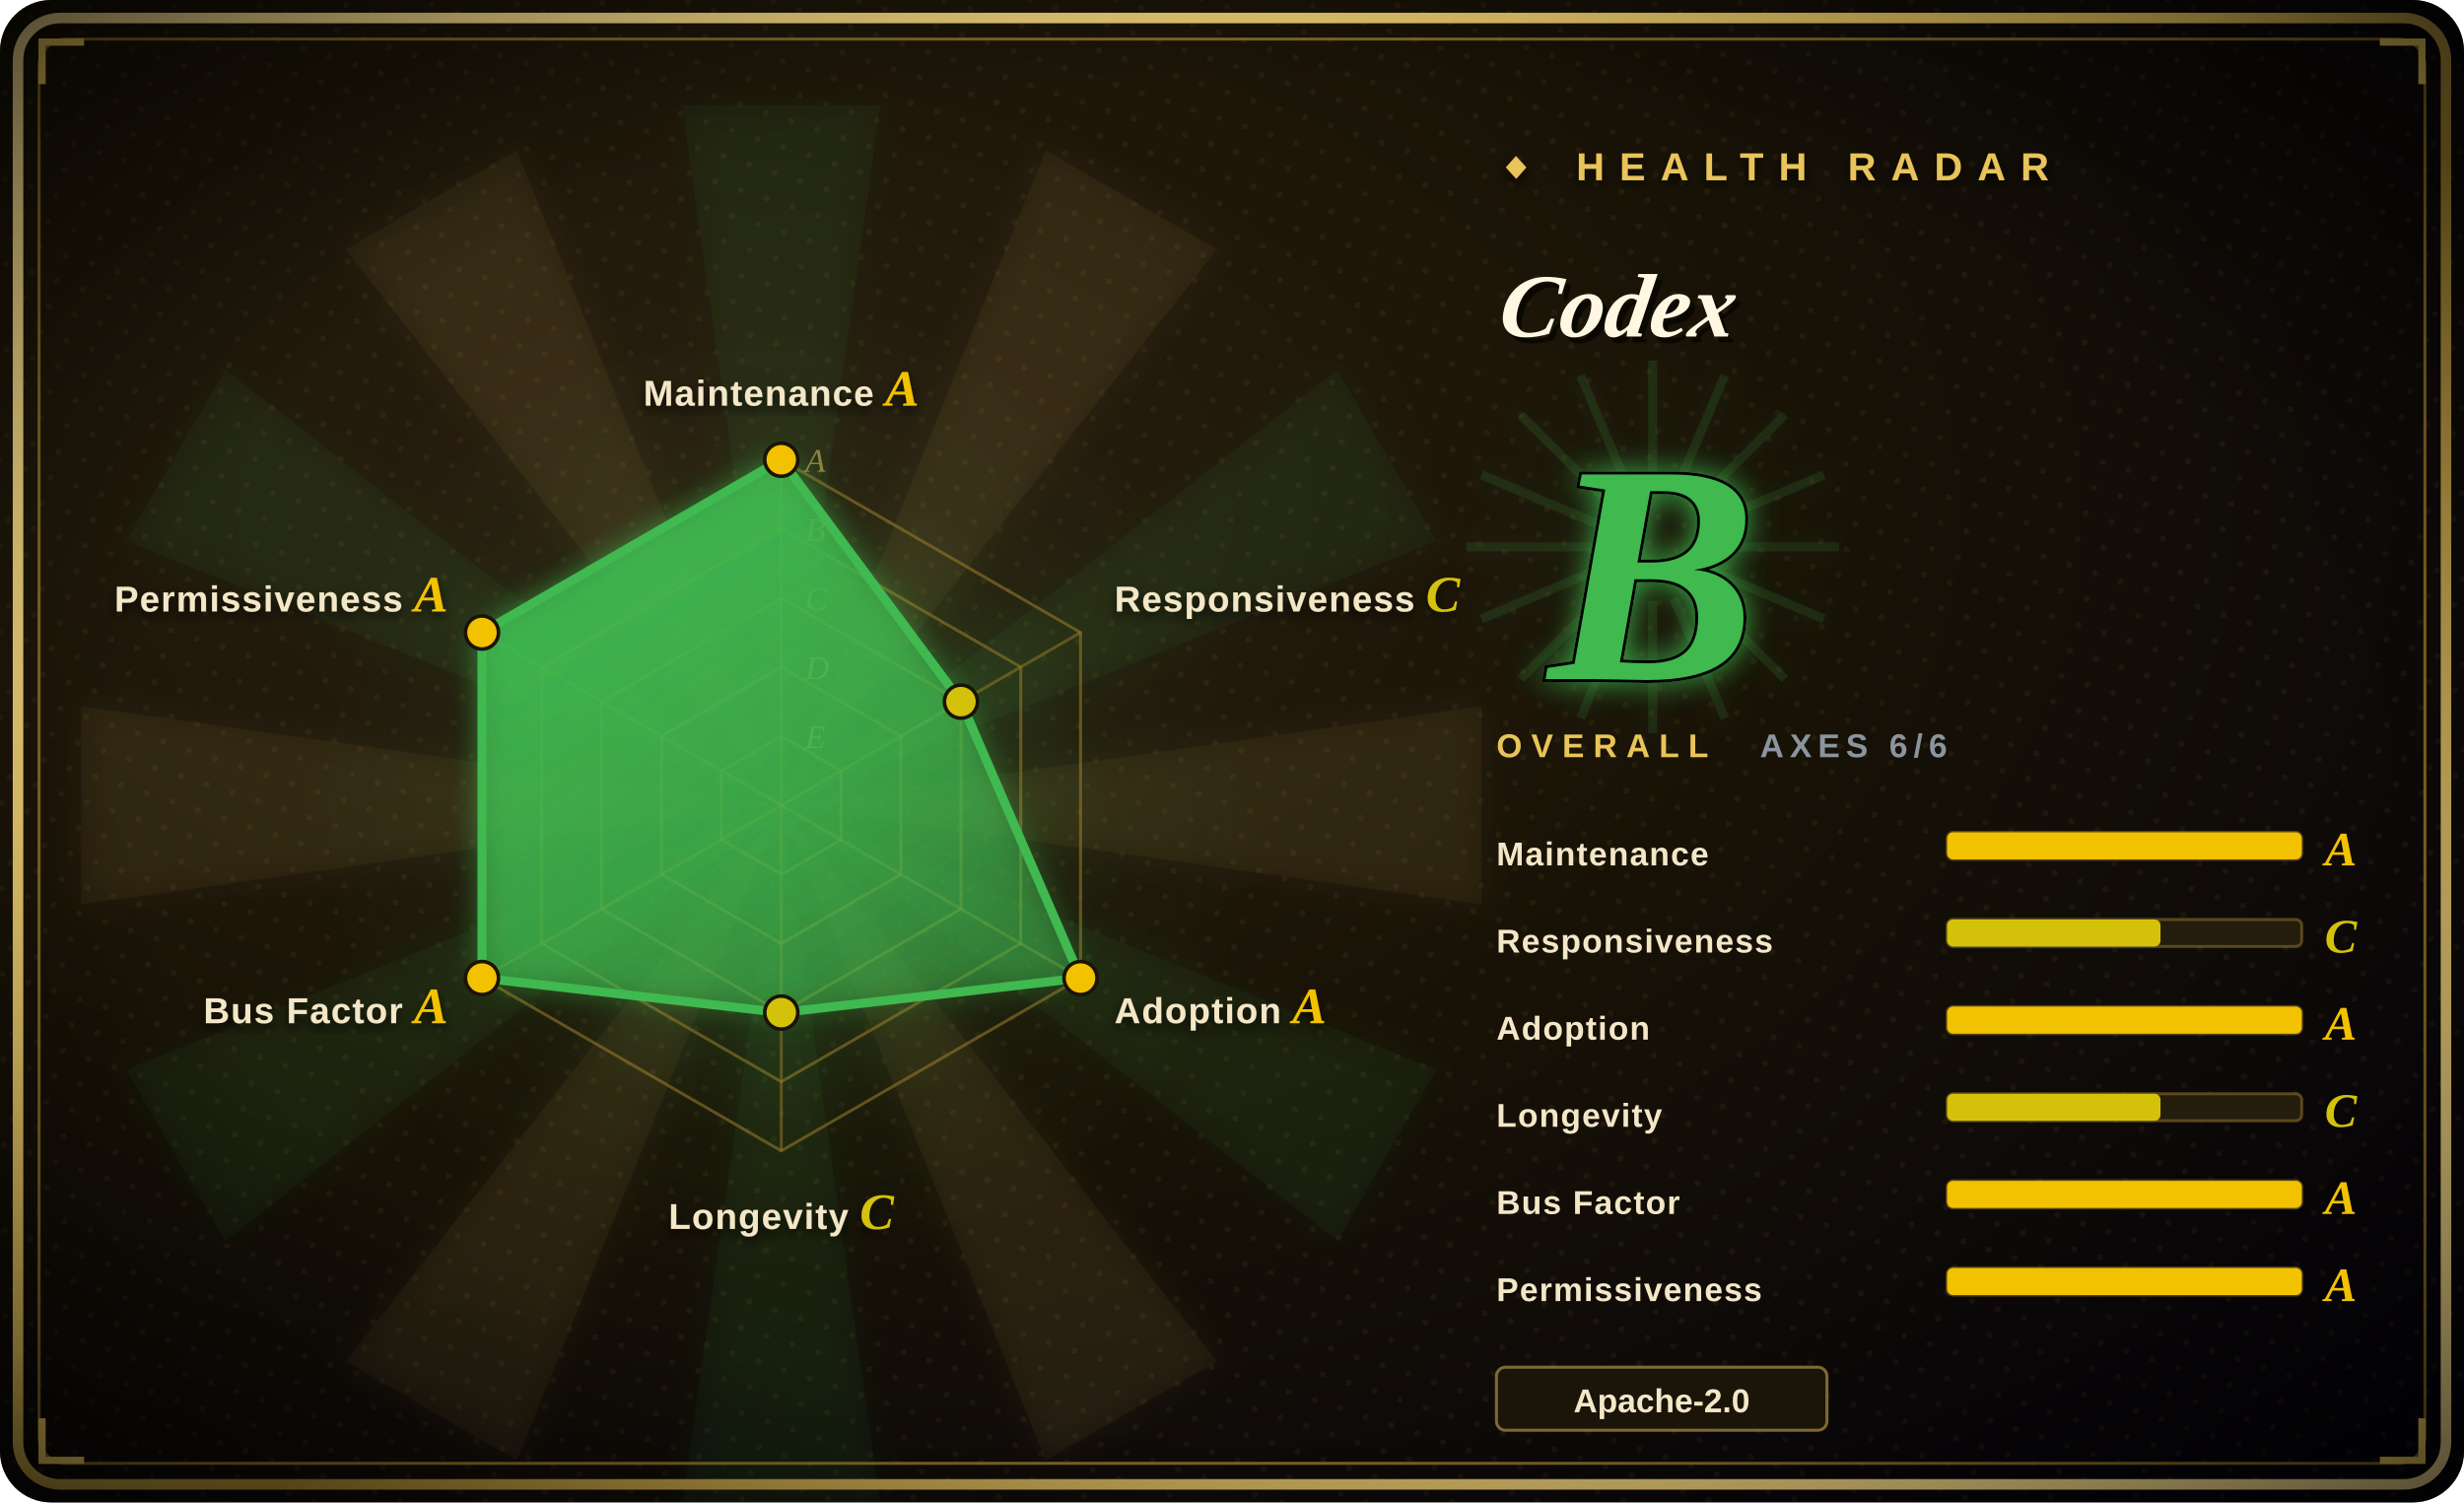
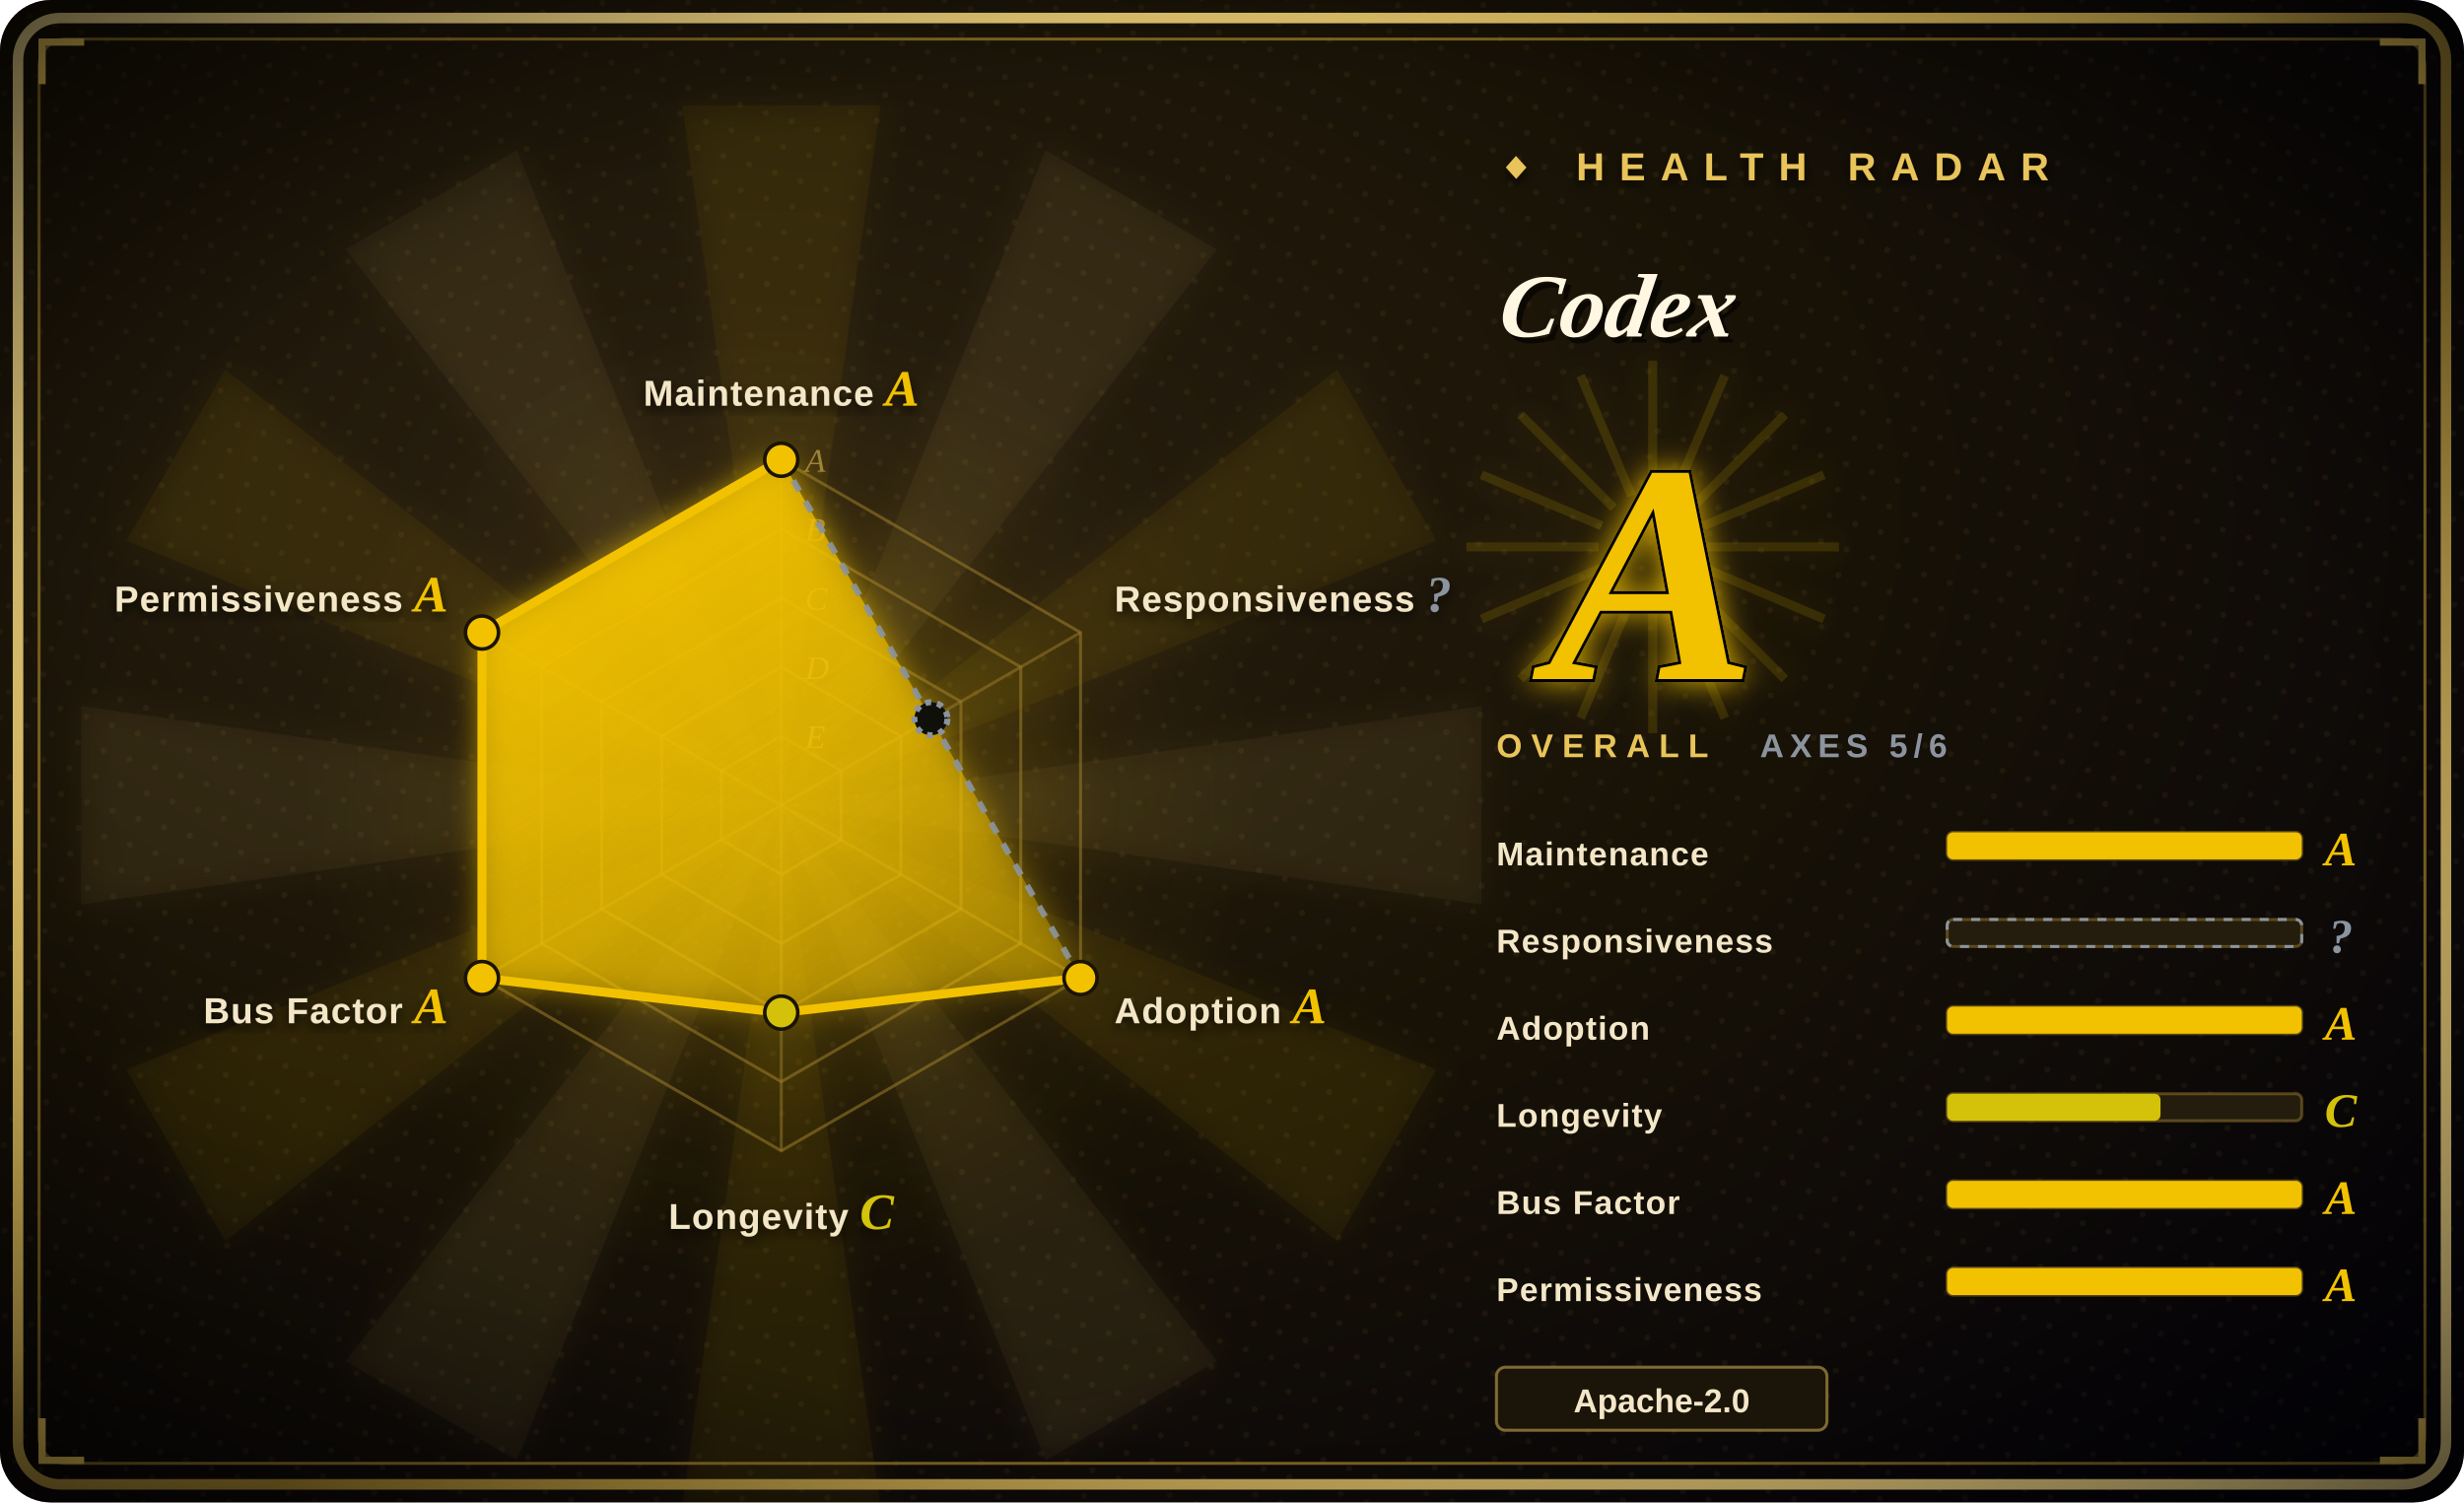
<svg xmlns="http://www.w3.org/2000/svg" width="820" height="500" viewBox="0 0 820 500">
  <defs>
    <radialGradient id="bg" cx="30%" cy="34%" r="90%">
      <stop offset="0%" stop-color="#2a2010" />
      <stop offset="48%" stop-color="#181206" />
      <stop offset="100%" stop-color="#05030a" />
    </radialGradient>
    <radialGradient id="vig" cx="50%" cy="50%" r="72%">
      <stop offset="62%" stop-color="#000000" stop-opacity="0" />
      <stop offset="100%" stop-color="#000000" stop-opacity="0.72" />
    </radialGradient>
    <linearGradient id="frame" x1="0" y1="0" x2="1" y2="1">
      <stop offset="0%" stop-color="#f6dd92" />
      <stop offset="45%" stop-color="#E8C45A" />
      <stop offset="55%" stop-color="#9c7d2a" />
      <stop offset="100%" stop-color="#f6dd92" />
    </linearGradient>
    <linearGradient id="poly" x1="0" y1="0" x2="0.7" y2="1">
-       <stop offset="0%" stop-color="#3FB950" stop-opacity="0.92" />
-       <stop offset="100%" stop-color="#3FB950" stop-opacity="0.34" />
+       <stop offset="0%" stop-color="#F2C200" stop-opacity="0.92" />
+       <stop offset="100%" stop-color="#F2C200" stop-opacity="0.34" />
    </linearGradient>
    <radialGradient id="halo" cx="50%" cy="50%" r="50%">
-       <stop offset="0%" stop-color="#3FB950" stop-opacity="0.34" />
-       <stop offset="68%" stop-color="#3FB950" stop-opacity="0.04" />
-       <stop offset="100%" stop-color="#3FB950" stop-opacity="0" />
+       <stop offset="0%" stop-color="#F2C200" stop-opacity="0.34" />
+       <stop offset="68%" stop-color="#F2C200" stop-opacity="0.04" />
+       <stop offset="100%" stop-color="#F2C200" stop-opacity="0" />
    </radialGradient>
    <filter id="glow" x="-60%" y="-60%" width="220%" height="220%">
      <feGaussianBlur stdDeviation="5" result="b" />
      <feMerge>
        <feMergeNode in="b" />
        <feMergeNode in="SourceGraphic" />
      </feMerge>
    </filter>
    <filter id="soft" x="-30%" y="-30%" width="160%" height="160%">
      <feDropShadow dx="0" dy="2" stdDeviation="2" flood-color="#000" flood-opacity="0.7" />
    </filter>
    <pattern id="halftone" width="9" height="9" patternUnits="userSpaceOnUse" patternTransform="rotate(18)">
      <circle cx="2" cy="2" r="1" fill="#E8C45A" fill-opacity="0.06" />
    </pattern>
  </defs>
  <rect width="820" height="500" rx="17" fill="url(#bg)" />
  <rect width="820" height="500" rx="17" fill="url(#halftone)" />
  <g opacity="0.5" filter="url(#glow)">
    <path d="M260,268 L493,235 L493,301 Z" fill="#E8C45A" fill-opacity="0.10" />
-     <path d="M260,268 L478,356 L445,413 Z" fill="#3FB950" fill-opacity="0.10" />
+     <path d="M260,268 L478,356 L445,413 Z" fill="#F2C200" fill-opacity="0.10" />
    <path d="M260,268 L405,453 L348,486 Z" fill="#E8C45A" fill-opacity="0.10" />
-     <path d="M260,268 L293,501 L227,501 Z" fill="#3FB950" fill-opacity="0.10" />
+     <path d="M260,268 L293,501 L227,501 Z" fill="#F2C200" fill-opacity="0.10" />
    <path d="M260,268 L172,486 L115,453 Z" fill="#E8C45A" fill-opacity="0.10" />
-     <path d="M260,268 L75,413 L42,356 Z" fill="#3FB950" fill-opacity="0.10" />
+     <path d="M260,268 L75,413 L42,356 Z" fill="#F2C200" fill-opacity="0.10" />
    <path d="M260,268 L27,301 L27,235 Z" fill="#E8C45A" fill-opacity="0.10" />
-     <path d="M260,268 L42,180 L75,123 Z" fill="#3FB950" fill-opacity="0.10" />
+     <path d="M260,268 L42,180 L75,123 Z" fill="#F2C200" fill-opacity="0.10" />
    <path d="M260,268 L115,83 L172,50 Z" fill="#E8C45A" fill-opacity="0.10" />
-     <path d="M260,268 L227,35 L293,35 Z" fill="#3FB950" fill-opacity="0.10" />
+     <path d="M260,268 L227,35 L293,35 Z" fill="#F2C200" fill-opacity="0.10" />
    <path d="M260,268 L348,50 L405,83 Z" fill="#E8C45A" fill-opacity="0.10" />
-     <path d="M260,268 L445,123 L478,180 Z" fill="#3FB950" fill-opacity="0.10" />
+     <path d="M260,268 L445,123 L478,180 Z" fill="#F2C200" fill-opacity="0.10" />
  </g>
  <circle cx="260" cy="268" r="161" fill="url(#halo)" />
  <rect x="6" y="6" width="808" height="488" rx="14" fill="none" stroke="url(#frame)" stroke-width="3.5" />
  <rect x="13" y="13" width="794" height="474" rx="9" fill="none" stroke="#9c7d2a" stroke-width="1" stroke-opacity="0.8" />
  <path d="M14,28 L14,14 L28,14" fill="none" stroke="#E8C45A" stroke-width="2.4" />
  <path d="M806,28 L806,14 L792,14" fill="none" stroke="#E8C45A" stroke-width="2.4" />
  <path d="M14,472 L14,486 L28,486" fill="none" stroke="#E8C45A" stroke-width="2.4" />
  <path d="M806,472 L806,486 L792,486" fill="none" stroke="#E8C45A" stroke-width="2.4" />
  <rect width="820" height="500" rx="17" fill="url(#vig)" />
  <polygon points="260.0,153.0 359.6,210.5 359.6,325.5 260.0,383.0 160.4,325.5 160.4,210.5" fill="none" stroke="#9c7d2a" stroke-opacity="0.55" stroke-width="1" />
  <polygon points="260.0,176.0 339.7,222.0 339.7,314.0 260.0,360.0 180.3,314.0 180.3,222.0" fill="none" stroke="#9c7d2a" stroke-opacity="0.55" stroke-width="1" />
  <polygon points="260.0,199.0 319.8,233.5 319.8,302.5 260.0,337.0 200.2,302.5 200.2,233.5" fill="none" stroke="#9c7d2a" stroke-opacity="0.55" stroke-width="1" />
  <polygon points="260.0,222.0 299.8,245.0 299.8,291.0 260.0,314.0 220.2,291.0 220.2,245.0" fill="none" stroke="#9c7d2a" stroke-opacity="0.55" stroke-width="1" />
  <polygon points="260.0,245.0 279.9,256.5 279.9,279.5 260.0,291.0 240.1,279.5 240.1,256.5" fill="none" stroke="#9c7d2a" stroke-opacity="0.55" stroke-width="1" />
  <line x1="260" y1="268" x2="260.0" y2="153.0" stroke="#9c7d2a" stroke-opacity="0.5" stroke-width="1" />
  <line x1="260" y1="268" x2="359.6" y2="210.5" stroke="#9c7d2a" stroke-opacity="0.5" stroke-width="1" />
  <line x1="260" y1="268" x2="359.6" y2="325.5" stroke="#9c7d2a" stroke-opacity="0.5" stroke-width="1" />
  <line x1="260" y1="268" x2="260.0" y2="383.0" stroke="#9c7d2a" stroke-opacity="0.5" stroke-width="1" />
  <line x1="260" y1="268" x2="160.4" y2="325.5" stroke="#9c7d2a" stroke-opacity="0.5" stroke-width="1" />
  <line x1="260" y1="268" x2="160.4" y2="210.5" stroke="#9c7d2a" stroke-opacity="0.5" stroke-width="1" />
  <text x="268" y="157.0" font-size="11" font-style="italic" fill="#E8C45A" fill-opacity="0.55" font-family="'Georgia','Times New Roman',serif">A</text>
  <text x="268" y="180.0" font-size="11" font-style="italic" fill="#E8C45A" fill-opacity="0.55" font-family="'Georgia','Times New Roman',serif">B</text>
  <text x="268" y="203.0" font-size="11" font-style="italic" fill="#E8C45A" fill-opacity="0.55" font-family="'Georgia','Times New Roman',serif">C</text>
  <text x="268" y="226.0" font-size="11" font-style="italic" fill="#E8C45A" fill-opacity="0.55" font-family="'Georgia','Times New Roman',serif">D</text>
  <text x="268" y="249.0" font-size="11" font-style="italic" fill="#E8C45A" fill-opacity="0.55" font-family="'Georgia','Times New Roman',serif">E</text>
-   <polygon points="260.0,153.0 319.8,233.5 359.6,325.5 260.0,337.0 160.4,325.5 160.4,210.5" fill="url(#poly)" filter="url(#glow)" />
-   <line x1="260.0" y1="153.0" x2="319.8" y2="233.5" stroke="#3FB950" stroke-width="3" />
-   <line x1="319.8" y1="233.5" x2="359.6" y2="325.5" stroke="#3FB950" stroke-width="3" />
-   <line x1="359.6" y1="325.5" x2="260.0" y2="337.0" stroke="#3FB950" stroke-width="3" />
-   <line x1="260.0" y1="337.0" x2="160.4" y2="325.5" stroke="#3FB950" stroke-width="3" />
-   <line x1="160.4" y1="325.5" x2="160.4" y2="210.5" stroke="#3FB950" stroke-width="3" />
-   <line x1="160.4" y1="210.5" x2="260.0" y2="153.0" stroke="#3FB950" stroke-width="3" />
+   <polygon points="260.0,153.0 309.8,239.2 359.6,325.5 260.0,337.0 160.4,325.5 160.4,210.5" fill="url(#poly)" filter="url(#glow)" />
+   <line x1="260.0" y1="153.0" x2="309.8" y2="239.2" stroke="#8B949E" stroke-width="2" stroke-dasharray="4 4" stroke-opacity="0.92" />
+   <line x1="309.8" y1="239.2" x2="359.6" y2="325.5" stroke="#8B949E" stroke-width="2" stroke-dasharray="4 4" stroke-opacity="0.92" />
+   <line x1="359.6" y1="325.5" x2="260.0" y2="337.0" stroke="#F2C200" stroke-width="3" />
+   <line x1="260.0" y1="337.0" x2="160.4" y2="325.5" stroke="#F2C200" stroke-width="3" />
+   <line x1="160.4" y1="325.5" x2="160.4" y2="210.5" stroke="#F2C200" stroke-width="3" />
+   <line x1="160.4" y1="210.5" x2="260.0" y2="153.0" stroke="#F2C200" stroke-width="3" />
  <circle cx="260.0" cy="153.0" r="5.5" fill="#F2C200" stroke="#1a1306" stroke-width="1.2" />
-   <circle cx="319.8" cy="233.5" r="5.5" fill="#D4C20A" stroke="#1a1306" stroke-width="1.2" />
+   <circle cx="309.8" cy="239.2" r="5.5" fill="#10100b" stroke="#8B949E" stroke-width="2" stroke-dasharray="2 2" />
  <circle cx="359.6" cy="325.5" r="5.5" fill="#F2C200" stroke="#1a1306" stroke-width="1.2" />
  <circle cx="260.0" cy="337.0" r="5.5" fill="#D4C20A" stroke="#1a1306" stroke-width="1.2" />
  <circle cx="160.4" cy="325.5" r="5.5" fill="#F2C200" stroke="#1a1306" stroke-width="1.2" />
  <circle cx="160.4" cy="210.5" r="5.5" fill="#F2C200" stroke="#1a1306" stroke-width="1.2" />
  <text x="260.0" y="135.0" font-size="12" font-weight="900" fill="#f3e7c8" text-anchor="middle" font-family="'Arial Black','Helvetica Neue',Arial,sans-serif" letter-spacing="0.4" filter="url(#soft)">Maintenance <tspan fill="#F2C200" font-family="'Georgia','Times New Roman',serif" font-style="italic" font-size="17">A</tspan>
  </text>
-   <text x="370.9" y="203.5" font-size="12" font-weight="900" fill="#f3e7c8" text-anchor="start" font-family="'Arial Black','Helvetica Neue',Arial,sans-serif" letter-spacing="0.4" filter="url(#soft)">Responsiveness <tspan fill="#D4C20A" font-family="'Georgia','Times New Roman',serif" font-style="italic" font-size="17">C</tspan>
+   <text x="370.9" y="203.5" font-size="12" font-weight="900" fill="#f3e7c8" text-anchor="start" font-family="'Arial Black','Helvetica Neue',Arial,sans-serif" letter-spacing="0.4" filter="url(#soft)">Responsiveness <tspan fill="#8B949E" font-family="'Georgia','Times New Roman',serif" font-style="italic" font-size="17">?</tspan>
  </text>
  <text x="370.9" y="340.5" font-size="12" font-weight="900" fill="#f3e7c8" text-anchor="start" font-family="'Arial Black','Helvetica Neue',Arial,sans-serif" letter-spacing="0.4" filter="url(#soft)">Adoption <tspan fill="#F2C200" font-family="'Georgia','Times New Roman',serif" font-style="italic" font-size="17">A</tspan>
  </text>
  <text x="260.0" y="409.0" font-size="12" font-weight="900" fill="#f3e7c8" text-anchor="middle" font-family="'Arial Black','Helvetica Neue',Arial,sans-serif" letter-spacing="0.4" filter="url(#soft)">Longevity <tspan fill="#D4C20A" font-family="'Georgia','Times New Roman',serif" font-style="italic" font-size="17">C</tspan>
  </text>
  <text x="149.1" y="340.5" font-size="12" font-weight="900" fill="#f3e7c8" text-anchor="end" font-family="'Arial Black','Helvetica Neue',Arial,sans-serif" letter-spacing="0.4" filter="url(#soft)">Bus Factor <tspan fill="#F2C200" font-family="'Georgia','Times New Roman',serif" font-style="italic" font-size="17">A</tspan>
  </text>
  <text x="149.1" y="203.5" font-size="12" font-weight="900" fill="#f3e7c8" text-anchor="end" font-family="'Arial Black','Helvetica Neue',Arial,sans-serif" letter-spacing="0.4" filter="url(#soft)">Permissiveness <tspan fill="#F2C200" font-family="'Georgia','Times New Roman',serif" font-style="italic" font-size="17">A</tspan>
  </text>
  <text x="498" y="60" font-size="13" letter-spacing="5" fill="#E8C45A" font-weight="900" font-family="'Arial Black','Helvetica Neue',Arial,sans-serif" filter="url(#soft)">◆ HEALTH RADAR</text>
  <g transform="translate(498,112) skewX(-9)">
    <text x="2" y="2" font-size="30" font-weight="900" font-style="italic" fill="#000" fill-opacity="0.6" font-family="'Georgia','Times New Roman',serif">Codex</text>
    <text x="0" y="0" font-size="30" font-weight="900" font-style="italic" fill="#fff7e2" font-family="'Georgia','Times New Roman',serif">Codex</text>
  </g>
  <line x1="498" y1="124" x2="648" y2="124" stroke="url(#frame)" stroke-width="2" />
  <g opacity="0.85" filter="url(#glow)">
-     <line x1="568" y1="182" x2="612" y2="182" stroke="#3FB950" stroke-opacity="0.16" stroke-width="3" />
-     <line x1="567" y1="189" x2="607" y2="206" stroke="#3FB950" stroke-opacity="0.16" stroke-width="3" />
-     <line x1="563" y1="195" x2="594" y2="226" stroke="#3FB950" stroke-opacity="0.16" stroke-width="3" />
-     <line x1="557" y1="199" x2="574" y2="239" stroke="#3FB950" stroke-opacity="0.16" stroke-width="3" />
-     <line x1="550" y1="200" x2="550" y2="244" stroke="#3FB950" stroke-opacity="0.16" stroke-width="3" />
-     <line x1="543" y1="199" x2="526" y2="239" stroke="#3FB950" stroke-opacity="0.16" stroke-width="3" />
-     <line x1="537" y1="195" x2="506" y2="226" stroke="#3FB950" stroke-opacity="0.16" stroke-width="3" />
-     <line x1="533" y1="189" x2="493" y2="206" stroke="#3FB950" stroke-opacity="0.16" stroke-width="3" />
-     <line x1="532" y1="182" x2="488" y2="182" stroke="#3FB950" stroke-opacity="0.16" stroke-width="3" />
-     <line x1="533" y1="175" x2="493" y2="158" stroke="#3FB950" stroke-opacity="0.16" stroke-width="3" />
-     <line x1="537" y1="169" x2="506" y2="138" stroke="#3FB950" stroke-opacity="0.16" stroke-width="3" />
-     <line x1="543" y1="165" x2="526" y2="125" stroke="#3FB950" stroke-opacity="0.16" stroke-width="3" />
-     <line x1="550" y1="164" x2="550" y2="120" stroke="#3FB950" stroke-opacity="0.16" stroke-width="3" />
-     <line x1="557" y1="165" x2="574" y2="125" stroke="#3FB950" stroke-opacity="0.16" stroke-width="3" />
-     <line x1="563" y1="169" x2="594" y2="138" stroke="#3FB950" stroke-opacity="0.16" stroke-width="3" />
-     <line x1="567" y1="175" x2="607" y2="158" stroke="#3FB950" stroke-opacity="0.16" stroke-width="3" />
+     <line x1="568" y1="182" x2="612" y2="182" stroke="#F2C200" stroke-opacity="0.16" stroke-width="3" />
+     <line x1="567" y1="189" x2="607" y2="206" stroke="#F2C200" stroke-opacity="0.16" stroke-width="3" />
+     <line x1="563" y1="195" x2="594" y2="226" stroke="#F2C200" stroke-opacity="0.16" stroke-width="3" />
+     <line x1="557" y1="199" x2="574" y2="239" stroke="#F2C200" stroke-opacity="0.16" stroke-width="3" />
+     <line x1="550" y1="200" x2="550" y2="244" stroke="#F2C200" stroke-opacity="0.16" stroke-width="3" />
+     <line x1="543" y1="199" x2="526" y2="239" stroke="#F2C200" stroke-opacity="0.16" stroke-width="3" />
+     <line x1="537" y1="195" x2="506" y2="226" stroke="#F2C200" stroke-opacity="0.16" stroke-width="3" />
+     <line x1="533" y1="189" x2="493" y2="206" stroke="#F2C200" stroke-opacity="0.16" stroke-width="3" />
+     <line x1="532" y1="182" x2="488" y2="182" stroke="#F2C200" stroke-opacity="0.16" stroke-width="3" />
+     <line x1="533" y1="175" x2="493" y2="158" stroke="#F2C200" stroke-opacity="0.16" stroke-width="3" />
+     <line x1="537" y1="169" x2="506" y2="138" stroke="#F2C200" stroke-opacity="0.16" stroke-width="3" />
+     <line x1="543" y1="165" x2="526" y2="125" stroke="#F2C200" stroke-opacity="0.16" stroke-width="3" />
+     <line x1="550" y1="164" x2="550" y2="120" stroke="#F2C200" stroke-opacity="0.16" stroke-width="3" />
+     <line x1="557" y1="165" x2="574" y2="125" stroke="#F2C200" stroke-opacity="0.16" stroke-width="3" />
+     <line x1="563" y1="169" x2="594" y2="138" stroke="#F2C200" stroke-opacity="0.16" stroke-width="3" />
+     <line x1="567" y1="175" x2="607" y2="158" stroke="#F2C200" stroke-opacity="0.16" stroke-width="3" />
  </g>
-   <text x="550" y="226" font-size="104" font-weight="900" font-style="italic" text-anchor="middle" fill="#3FB950" stroke="#000" stroke-width="2" paint-order="stroke" font-family="'Georgia','Times New Roman',serif" filter="url(#glow)">B</text>
+   <text x="550" y="226" font-size="104" font-weight="900" font-style="italic" text-anchor="middle" fill="#F2C200" stroke="#000" stroke-width="2" paint-order="stroke" font-family="'Georgia','Times New Roman',serif" filter="url(#glow)">A</text>
  <text x="498" y="252" font-size="11" letter-spacing="3" fill="#E8C45A" font-family="'Arial Black','Helvetica Neue',Arial,sans-serif" font-weight="900">OVERALL</text>
-   <text x="648" y="252" font-size="11" letter-spacing="2" fill="#8B949E" font-family="'Arial Black','Helvetica Neue',Arial,sans-serif" font-weight="900" text-anchor="end">AXES 6/6</text>
+   <text x="648" y="252" font-size="11" letter-spacing="2" fill="#8B949E" font-family="'Arial Black','Helvetica Neue',Arial,sans-serif" font-weight="900" text-anchor="end">AXES 5/6</text>
  <text x="498" y="288" font-size="11" font-weight="900" fill="#f3e7c8" font-family="'Arial Black','Helvetica Neue',Arial,sans-serif" letter-spacing="0.4">Maintenance</text>
  <rect x="648" y="277" width="118" height="9" rx="2" fill="#241d0e" stroke="#9c7d2a" stroke-opacity="0.5" />
  <rect x="648" y="277" width="118" height="9" rx="2" fill="#F2C200" />
  <text x="779" y="288" font-size="16" font-weight="900" font-style="italic" fill="#F2C200" font-family="'Georgia','Times New Roman',serif" text-anchor="middle">A</text>
  <text x="498" y="317" font-size="11" font-weight="900" fill="#f3e7c8" font-family="'Arial Black','Helvetica Neue',Arial,sans-serif" letter-spacing="0.4">Responsiveness</text>
  <rect x="648" y="306" width="118" height="9" rx="2" fill="#241d0e" stroke="#9c7d2a" stroke-opacity="0.5" />
-   <rect x="648" y="306" width="71" height="9" rx="2" fill="#D4C20A" />
-   <text x="779" y="317" font-size="16" font-weight="900" font-style="italic" fill="#D4C20A" font-family="'Georgia','Times New Roman',serif" text-anchor="middle">C</text>
+   <rect x="648" y="306" width="118" height="9" rx="2" fill="none" stroke="#8B949E" stroke-dasharray="3 3" />
+   <text x="779" y="317" font-size="16" font-weight="900" font-style="italic" fill="#8B949E" font-family="'Georgia','Times New Roman',serif" text-anchor="middle">?</text>
  <text x="498" y="346" font-size="11" font-weight="900" fill="#f3e7c8" font-family="'Arial Black','Helvetica Neue',Arial,sans-serif" letter-spacing="0.4">Adoption</text>
  <rect x="648" y="335" width="118" height="9" rx="2" fill="#241d0e" stroke="#9c7d2a" stroke-opacity="0.5" />
  <rect x="648" y="335" width="118" height="9" rx="2" fill="#F2C200" />
  <text x="779" y="346" font-size="16" font-weight="900" font-style="italic" fill="#F2C200" font-family="'Georgia','Times New Roman',serif" text-anchor="middle">A</text>
  <text x="498" y="375" font-size="11" font-weight="900" fill="#f3e7c8" font-family="'Arial Black','Helvetica Neue',Arial,sans-serif" letter-spacing="0.4">Longevity</text>
  <rect x="648" y="364" width="118" height="9" rx="2" fill="#241d0e" stroke="#9c7d2a" stroke-opacity="0.5" />
  <rect x="648" y="364" width="71" height="9" rx="2" fill="#D4C20A" />
  <text x="779" y="375" font-size="16" font-weight="900" font-style="italic" fill="#D4C20A" font-family="'Georgia','Times New Roman',serif" text-anchor="middle">C</text>
  <text x="498" y="404" font-size="11" font-weight="900" fill="#f3e7c8" font-family="'Arial Black','Helvetica Neue',Arial,sans-serif" letter-spacing="0.4">Bus Factor</text>
  <rect x="648" y="393" width="118" height="9" rx="2" fill="#241d0e" stroke="#9c7d2a" stroke-opacity="0.5" />
  <rect x="648" y="393" width="118" height="9" rx="2" fill="#F2C200" />
  <text x="779" y="404" font-size="16" font-weight="900" font-style="italic" fill="#F2C200" font-family="'Georgia','Times New Roman',serif" text-anchor="middle">A</text>
  <text x="498" y="433" font-size="11" font-weight="900" fill="#f3e7c8" font-family="'Arial Black','Helvetica Neue',Arial,sans-serif" letter-spacing="0.4">Permissiveness</text>
  <rect x="648" y="422" width="118" height="9" rx="2" fill="#241d0e" stroke="#9c7d2a" stroke-opacity="0.5" />
  <rect x="648" y="422" width="118" height="9" rx="2" fill="#F2C200" />
  <text x="779" y="433" font-size="16" font-weight="900" font-style="italic" fill="#F2C200" font-family="'Georgia','Times New Roman',serif" text-anchor="middle">A</text>
  <rect x="498" y="455" width="110" height="21" rx="3" fill="#1b1408" stroke="#E8C45A" stroke-opacity="0.5" />
  <text x="553.0" y="470" font-size="11" font-weight="700" fill="#f3e7c8" text-anchor="middle" font-family="'Arial Black','Helvetica Neue',Arial,sans-serif">Apache-2.0</text>
</svg>
